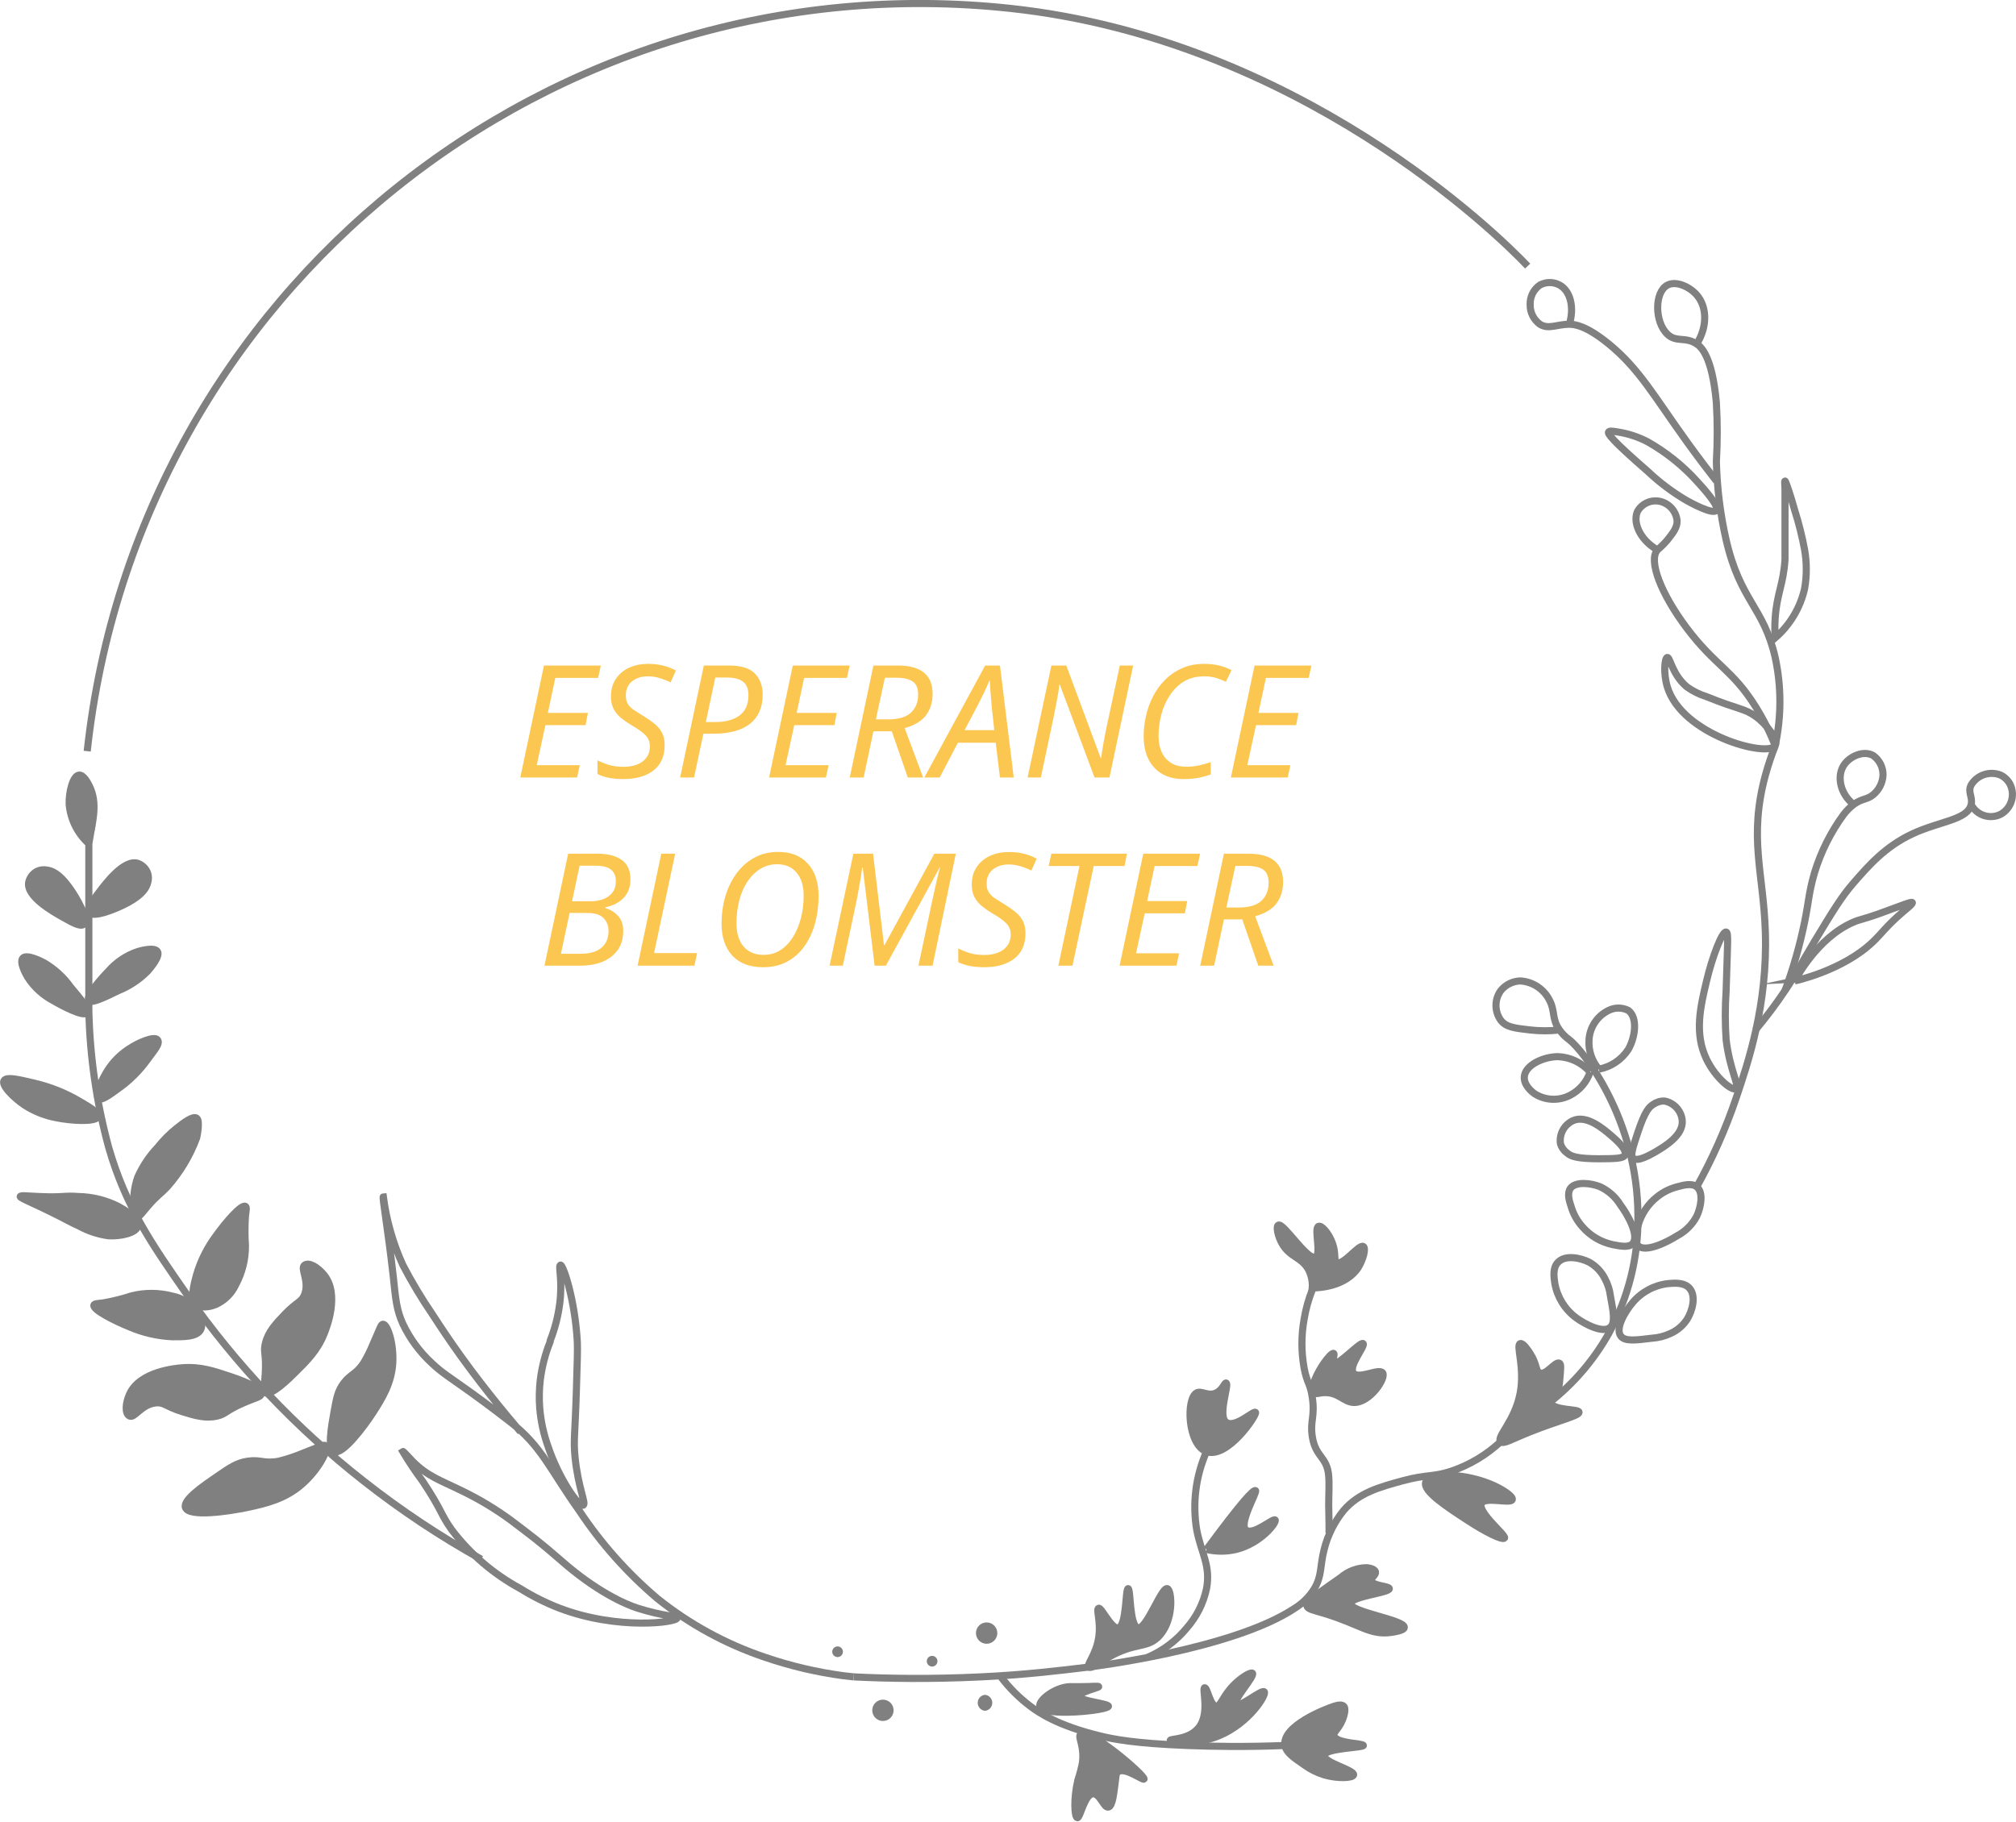
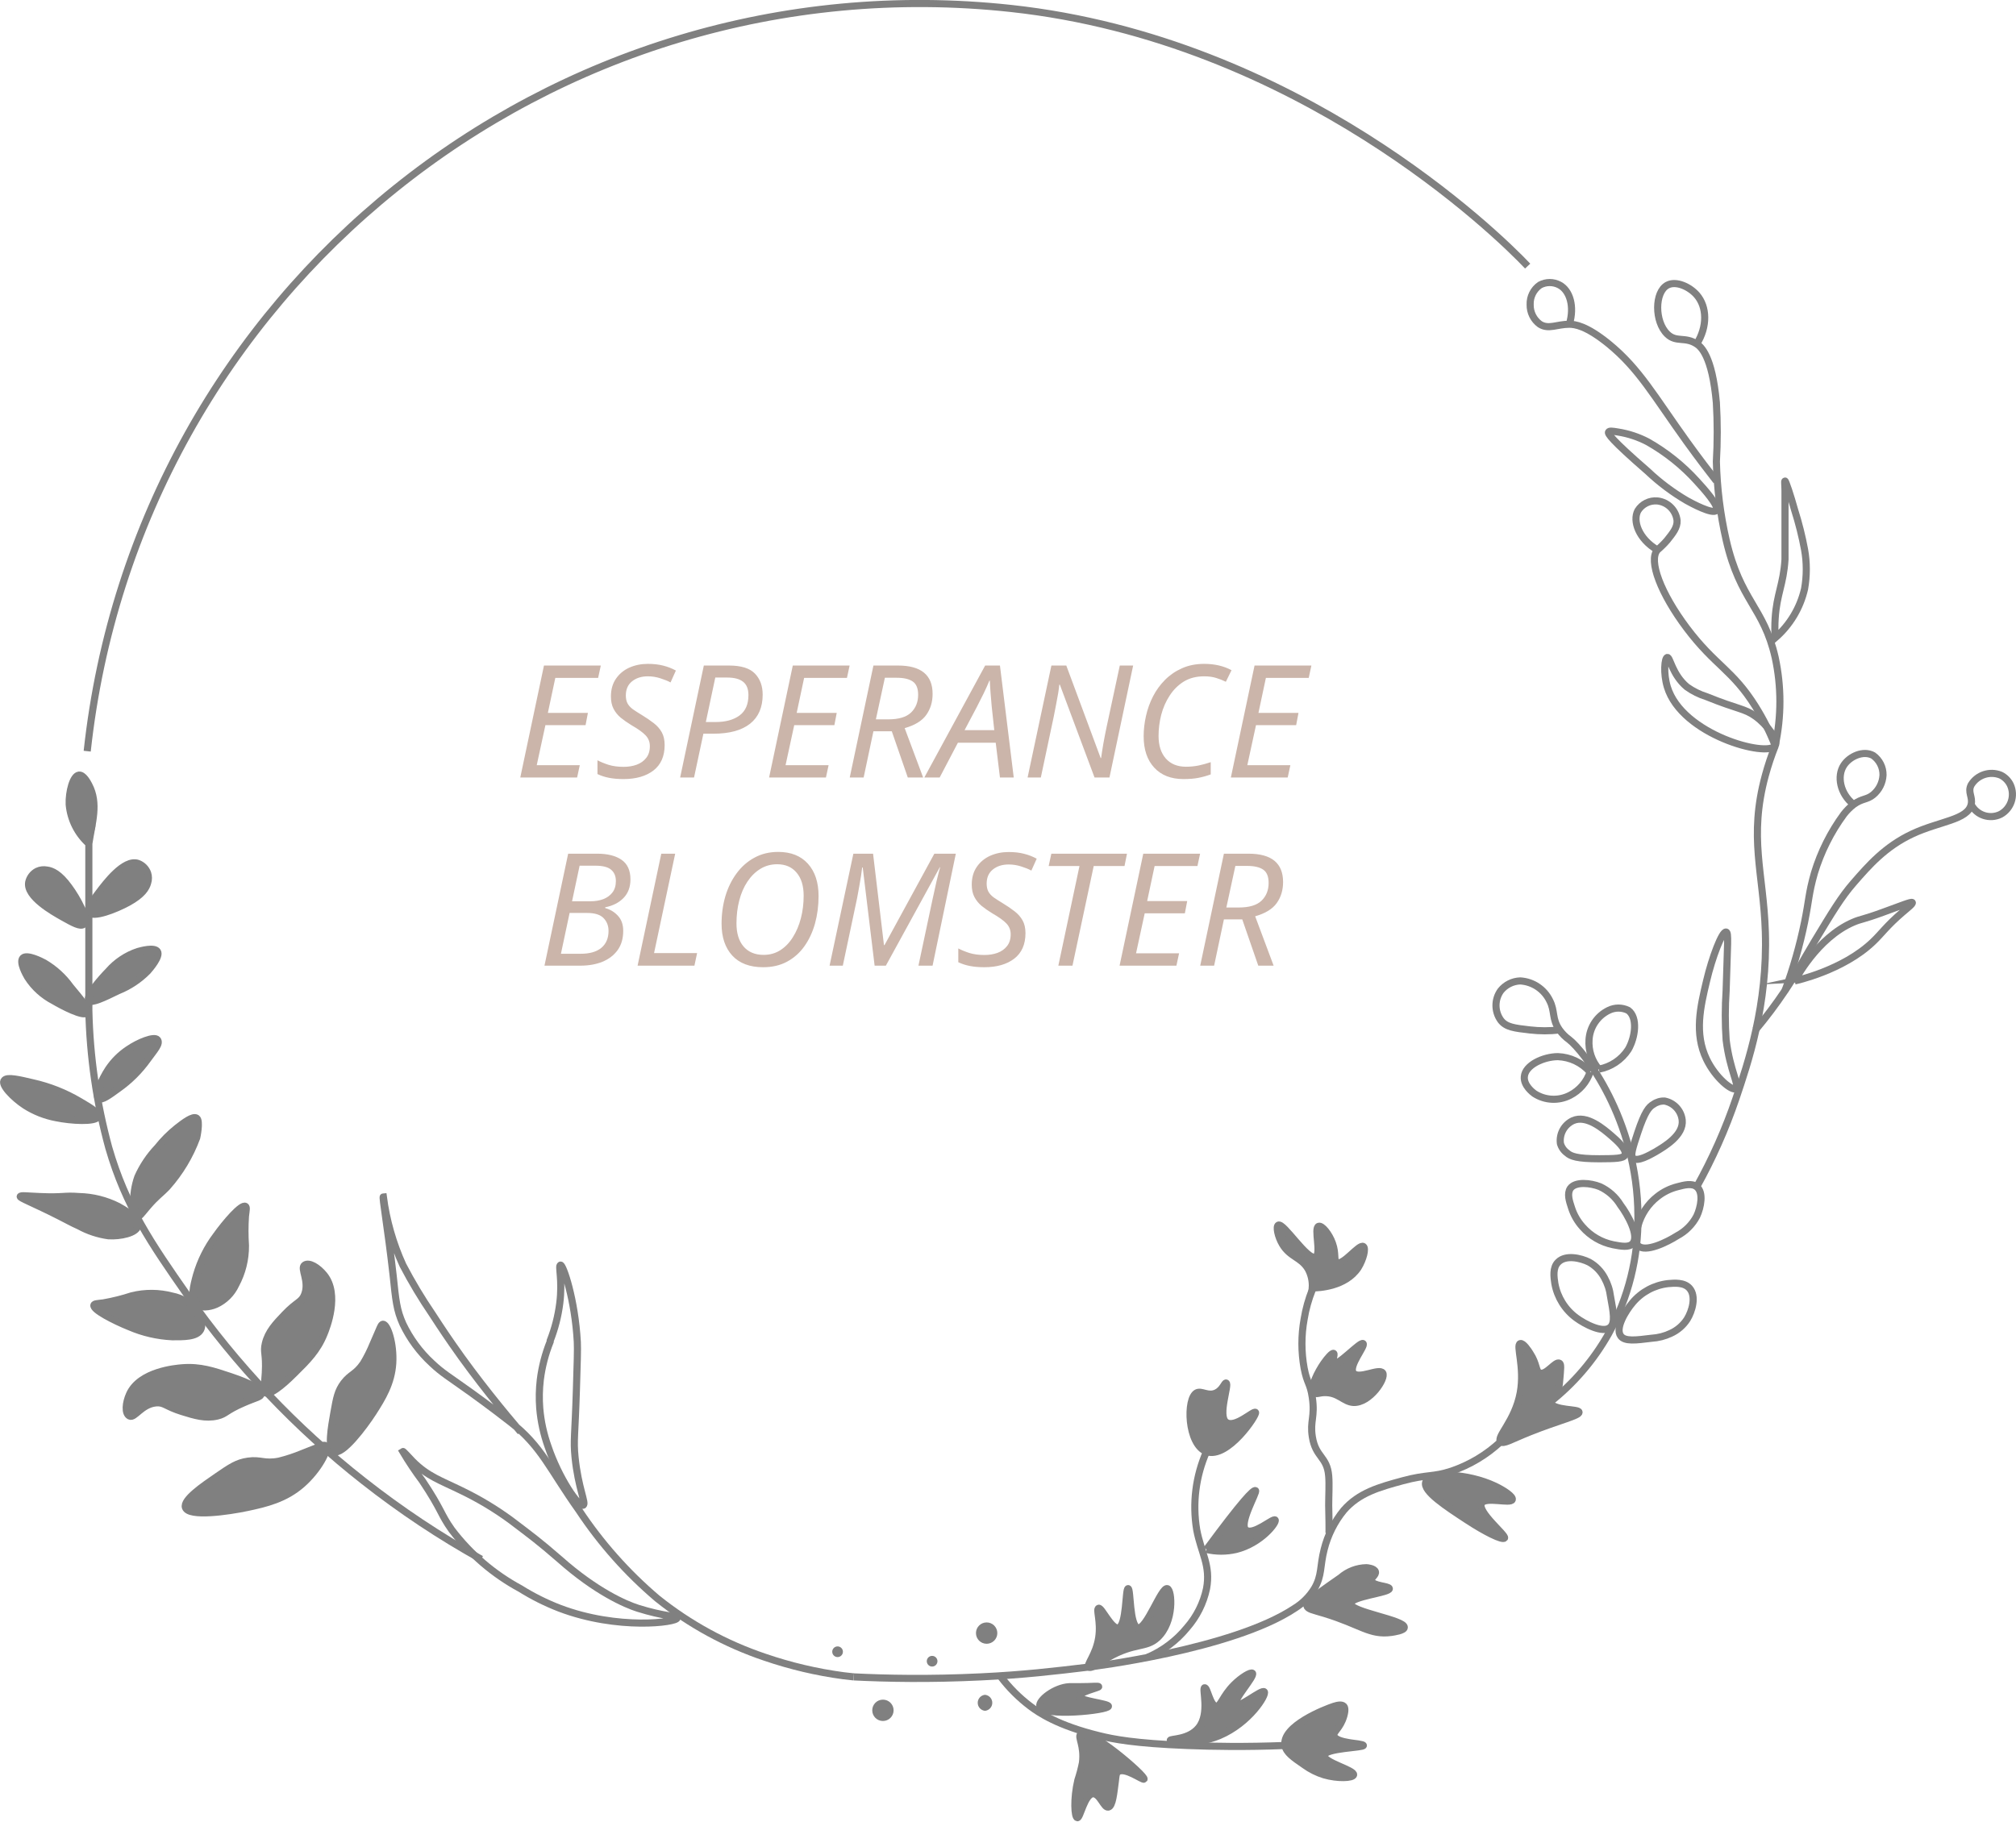
<svg xmlns="http://www.w3.org/2000/svg" width="283.2" height="255.95" viewBox="0 0 283.2 255.95">
  <defs>
    <style>
      .cls-1 {
        fill: none;
      }

      .cls-1, .cls-2 {
        stroke: gray;
        stroke-miterlimit: 10;
      }

      .cls-2, .cls-3 {
        fill: gray;
      }

      .cls-4 {
        font-size: 22.04px;
-         fill: #fcc751;
+         fill: #cbb5aa;
        font-family: Baskerville-Italic, Baskerville;
        font-style: italic;
      }

      .cls-5 {
        letter-spacing: -0.04em;
      }
    </style>
  </defs>
  <g id="Layer_2" data-name="Layer 2">
    <g>
      <path class="cls-1" d="M20.65,127.58A117.77,117.77,0,0,1,150.43,23.22C190.69,27.6,218.7,54.85,223,59.42" transform="translate(-8.4 -22.03)" />
      <path class="cls-1" d="M76,241.12a124.3,124.3,0,0,1-16.53-11,123,123,0,0,1-24.79-26.16c-5-7.16-8.62-12.42-11-20.66A80.17,80.17,0,0,1,20.88,164V140.58c.45-3,1.38-5.65,0-8.26-.18-.34-.76-1.44-1.38-1.38-.85.09-1.45,2.37-1.38,4.13a8.45,8.45,0,0,0,2.76,5.51" transform="translate(-8.4 -22.03)" />
      <path class="cls-2" d="M20.88,150.22c-.32-.49.41-1.47,1.38-2.75s3.56-4.75,5.5-4.13a2.28,2.28,0,0,1,1.38,1.37,2.24,2.24,0,0,1,0,1.38c-.19.69-.72,1.65-2.75,2.76C24.63,149.81,21.43,151.06,20.88,150.22Z" transform="translate(-8.4 -22.03)" />
      <path class="cls-2" d="M20.15,151.91c-.45.38-1.52-.22-2.91-1S12.07,148,12.43,146a2.3,2.3,0,0,1,1.19-1.55,2.22,2.22,0,0,1,1.36-.17c.71.09,1.73.5,3.09,2.37C19.25,148.24,20.91,151.25,20.15,151.91Z" transform="translate(-8.4 -22.03)" />
      <path class="cls-2" d="M20.88,162.62c-.48-.62,1.82-3.18,2.75-4.13a9.5,9.5,0,0,1,4.13-2.76c.37-.1,2.33-.67,2.76,0s-1.06,2.4-1.38,2.76A12.22,12.22,0,0,1,25,161.24C23,162.22,21.22,163.06,20.88,162.62Z" transform="translate(-8.4 -22.03)" />
      <path class="cls-2" d="M20.63,164.35c-.49.61-3.53-1-4.68-1.68a9.57,9.57,0,0,1-3.67-3.34c-.19-.33-1.21-2.1-.66-2.68s2.58.45,3,.68a12,12,0,0,1,3.66,3.34C19.74,162.42,21,163.91,20.63,164.35Z" transform="translate(-8.4 -22.03)" />
      <path class="cls-2" d="M22.26,176.39c-.56-.43.41-2.68,1.37-4.13a10,10,0,0,1,2.76-2.76c1.44-1,3.7-1.92,4.13-1.37s-.45,1.46-1.38,2.75A17.42,17.42,0,0,1,25,175C23.72,175.94,22.66,176.7,22.26,176.39Z" transform="translate(-8.4 -22.03)" />
      <path class="cls-2" d="M22.14,179c-.43.69-3.68.53-5.86.08a12.34,12.34,0,0,1-4.37-1.73c-1.65-1.08-3.51-3-2.88-3.56.45-.45,2.06-.07,4,.39a22.6,22.6,0,0,1,6.56,2.6C21.17,177.7,22.46,178.48,22.14,179Z" transform="translate(-8.4 -22.03)" />
      <path class="cls-2" d="M27.76,192.92c-.65-.16-.9-3,0-5.51a14.68,14.68,0,0,1,2.76-4.13,17.24,17.24,0,0,1,2.75-2.76c.89-.69,2.23-1.75,2.76-1.37s0,2.75,0,2.75h0a21.84,21.84,0,0,1-4.13,6.89c-1,1.05-1.48,1.26-2.76,2.75C28.29,192.54,28,193,27.76,192.92Z" transform="translate(-8.4 -22.03)" />
      <path class="cls-2" d="M27.76,194.3c.23-1.12-2.19-2.45-2.75-2.76a12.86,12.86,0,0,0-5.51-1.38c-2.13-.17-2.18.15-5.51,0-1.83-.07-2.7-.21-2.75,0s1.84.9,5.51,2.76c1.29.65,1.63.88,2.75,1.38a12,12,0,0,0,4.13,1.37C25.27,195.78,27.56,195.3,27.76,194.3Z" transform="translate(-8.4 -22.03)" />
      <path class="cls-2" d="M36,205.31c-.9-.78-.41-2.62,0-4.13a17.22,17.22,0,0,1,2.75-5.51c1.35-1.89,3.57-4.47,4.13-4.13.2.12.1.53,0,1.38a31.15,31.15,0,0,0,0,4.13,11.38,11.38,0,0,1-1.37,5.51,5.64,5.64,0,0,1-2.76,2.75C38.52,205.42,36.89,206.06,36,205.31Z" transform="translate(-8.4 -22.03)" />
      <path class="cls-2" d="M36.59,208.86c-.55,1.06-2.46,1-4,1a17.24,17.24,0,0,1-6-1.39c-2.15-.86-5.19-2.42-5-3.05.07-.22.49-.21,1.34-.32a29.25,29.25,0,0,0,4-1,11.44,11.44,0,0,1,5.68.05,5.64,5.64,0,0,1,3.32,2C36.1,206.41,37.11,207.85,36.59,208.86Z" transform="translate(-8.4 -22.03)" />
      <path class="cls-2" d="M45.67,217.71c-.35-.23-.1-.85,0-2.76.15-2.81-.3-2.86,0-4.13.39-1.66,1.47-2.79,2.75-4.13,1.69-1.77,2.33-1.65,2.76-2.75.74-1.92-.64-3.67,0-4.14s1.9.33,2.75,1.38c2.23,2.75.32,7.48,0,8.27-.94,2.34-2.32,3.71-4.13,5.5C49.11,215.64,46.48,218.25,45.67,217.71Z" transform="translate(-8.4 -22.03)" />
      <path class="cls-2" d="M45.08,217.91c0,.41-.72.48-2.46,1.24-2.59,1.12-2.44,1.55-3.7,1.85-1.67.39-3.16-.07-4.93-.62-2.33-.72-2.51-1.34-3.69-1.23-2.05.2-3,2.21-3.7,1.85s-.56-1.85,0-3.08c1.46-3.22,6.55-3.63,7.39-3.7,2.52-.2,4.36.42,6.78,1.23C41.69,215.76,45.2,216.94,45.08,217.91Z" transform="translate(-8.4 -22.03)" />
      <path class="cls-2" d="M55.31,226c-.91-.43-.37-3.43,0-5.51s.54-3,1.38-4.13c1-1.3,1.67-1.17,2.75-2.75a19.84,19.84,0,0,0,1.38-2.76c1-2.24,1.1-2.75,1.38-2.75.64,0,1.55,2.74,1.37,5.51s-1.46,4.88-2.75,6.88S56.5,226.53,55.31,226Z" transform="translate(-8.4 -22.03)" />
      <path class="cls-2" d="M34.45,233.85c-.36-1.07,2.46-3,4.41-4.34s2.84-1.95,4.38-2.17c1.79-.26,2.24.4,4.35,0a22.9,22.9,0,0,0,3.27-1.08c2.59-1,3.06-1.3,3.28-1.09.5.51-1,3.39-3.34,5.43s-5,2.69-7.66,3.25S34.92,235.23,34.45,233.85Z" transform="translate(-8.4 -22.03)" />
      <path class="cls-1" d="M128.31,257.65l-1.43-.16a57.61,57.61,0,0,1-11-2.59,49.24,49.24,0,0,1-15.15-8.27,59,59,0,0,1-11-12.39c-4.07-5.71-5.24-9-9.64-12.4-2.91-2.27-5.51-4.13-5.51-4.13-3.25-2.33-4-2.71-5.51-4.13A18.07,18.07,0,0,1,65,208.07c-.89-2-1-3.27-1.38-6.89-.78-6.87-1.55-11-1.37-11A33.59,33.59,0,0,0,65,199.8a68.48,68.48,0,0,0,4.13,6.89c.25.39,1.43,2.21,2.76,4.13,3.55,5.13,7.4,9.77,9.64,12.4" transform="translate(-8.4 -22.03)" />
      <path class="cls-1" d="M90.33,233.53c.45-.23-.71-2.39-1.15-6.76-.24-2.4,0-3.06.19-9.43.12-3.8.18-5.7.13-6.73-.32-6-2-10.89-2.36-10.82s.32,2.06-.11,5.39a21.86,21.86,0,0,1-1.34,5.23l0,.13a21.52,21.52,0,0,0-1.39,5.36,20.5,20.5,0,0,0-.08,4,21.2,21.2,0,0,0,1.18,5.41C86.89,229.73,89.7,233.84,90.33,233.53Z" transform="translate(-8.4 -22.03)" />
      <path class="cls-1" d="M103.51,249.39c0-.3-1.89-.24-5.5-1.38-1.74-.55-5.89-2.35-11-6.89-3-2.6-3.89-3.23-6.89-5.51a44,44,0,0,0-6.89-4.13c-2.89-1.42-4.77-2-6.88-4.13-.62-.63-1.3-1.44-1.38-1.38a46.74,46.74,0,0,0,2.76,4.13c2.77,4.15,2.53,4.65,4.13,6.89a30,30,0,0,0,9.64,8.26A32.22,32.22,0,0,0,87,248C95.2,251.12,103.47,250,103.51,249.39Z" transform="translate(-8.4 -22.03)" />
      <path class="cls-1" d="M257.77,126.81a29.27,29.27,0,0,0,0-12.4c-1.62-7.12-4.9-7.88-6.89-16.52a55.49,55.49,0,0,1-1.37-11,71,71,0,0,0,0-8.27c-.59-6.64-2.21-7.9-2.76-8.26-1.64-1.08-2.87-.16-4.13-1.38-1.82-1.75-1.8-5.92,0-6.88,1.22-.66,3.12.22,4.13,1.37,1.46,1.67,1.53,4.46,0,6.89" transform="translate(-8.4 -22.03)" />
      <path class="cls-1" d="M249.51,89.62c-.9-1.15-2.38-3.07-4.14-5.51-4.64-6.45-6.67-10.23-11-13.77-3.15-2.56-4.74-2.74-5.51-2.75-1.75,0-2.92.77-4.14,0a3.32,3.32,0,0,1-1.37-2.76,3.2,3.2,0,0,1,1.37-2.75,2.9,2.9,0,0,1,2.76,0c1.45.78,2.13,3,1.38,5.51" transform="translate(-8.4 -22.03)" />
      <path class="cls-1" d="M249.51,93.75c.45-.58-1.72-3-2.76-4.13a27.79,27.79,0,0,0-6.89-5.51,13.49,13.49,0,0,0-4.13-1.37c-.83-.14-1.25-.2-1.37,0s.31,1,5.5,5.51a30,30,0,0,0,5.51,4.13C246,92.73,249,94.36,249.51,93.75Z" transform="translate(-8.4 -22.03)" />
      <path class="cls-1" d="M257.77,111.66a21.18,21.18,0,0,1,0-2.76c.22-3.42,1.16-4.74,1.38-8.26V91c0-.81-.1-1.36,0-1.38s.78,2,1.37,4.13a46.07,46.07,0,0,1,1.38,5.51,15.79,15.79,0,0,1,0,5.51A13,13,0,0,1,257.77,111.66Z" transform="translate(-8.4 -22.03)" />
      <path class="cls-1" d="M257.77,126.81A32.68,32.68,0,0,0,255,121.3c-3.23-5.16-5.67-5.73-9.64-11-3.65-4.86-5.44-9.51-4.13-11a12.48,12.48,0,0,0,1.38-1.37c.79-1,1.43-1.77,1.38-2.76a3.11,3.11,0,0,0-2.76-2.75,2.92,2.92,0,0,0-2.75,1.37c-.77,1.45.14,4,2.75,5.51" transform="translate(-8.4 -22.03)" />
      <path class="cls-1" d="M257.77,126.81c.49-.78-1.18-3-2.76-4.13s-2.34-.92-6.88-2.76a9.65,9.65,0,0,1-2.76-1.37c-2.07-1.73-2.37-4.21-2.75-4.14s-.58,2.22,0,4.14C244.67,125.31,256.71,128.49,257.77,126.81Z" transform="translate(-8.4 -22.03)" />
      <path class="cls-1" d="M246.75,188.79a75.11,75.11,0,0,0,5.51-12.4c1.69-5,4.46-13.12,4.13-23.41-.26-8.3-2.38-13.23,0-22a38.34,38.34,0,0,1,1.38-4.13" transform="translate(-8.4 -22.03)" />
      <path class="cls-1" d="M252.26,175c-.58.35-2.88-1.53-4.13-4.13-1.75-3.62-.86-7.39,0-11,.78-3.31,2.18-7,2.75-6.88.36.08.19,1.6,0,8.26a50.64,50.64,0,0,0,0,6.89C251.4,172.43,252.82,174.68,252.26,175Z" transform="translate(-8.4 -22.03)" />
      <path class="cls-1" d="M255,166.75a63.36,63.36,0,0,0,4.14-5.51c1.75-2.61,2.25-3.77,4.13-6.89,2.53-4.19,3.79-6.29,5.51-8.26,2.14-2.46,4.44-5.1,8.26-6.89s7.77-1.95,8.26-4.13c.25-1.08-.53-1.71,0-2.75a3.38,3.38,0,0,1,4.14-1.38,2.94,2.94,0,0,1,1.37,1.38,3.2,3.2,0,0,1-1.37,4.13,3.1,3.1,0,0,1-4.14-1.38" transform="translate(-8.4 -22.03)" />
      <path class="cls-1" d="M259.15,161.24a66.7,66.7,0,0,0,2.75-9.64c.65-3.2.56-4,1.38-6.89a27.26,27.26,0,0,1,4.13-8.26,7.5,7.5,0,0,1,1.38-1.38c1.22-.89,1.85-.63,2.75-1.37a3.84,3.84,0,0,0,1.38-2.76,3.31,3.31,0,0,0-1.38-2.75c-1.39-.77-3.32.12-4.13,1.37-1,1.53-.53,4,1.38,5.51" transform="translate(-8.4 -22.03)" />
      <path class="cls-1" d="M260.52,159.86s6.75-1.43,11-5.51c1.23-1.17,1.89-2.21,4.13-4.13.76-.65,1.48-1.2,1.38-1.37s-1.62.46-4.13,1.37c-2.87,1.05-3.05.92-4.13,1.38C263.58,153.81,260.53,159.86,260.52,159.86Z" transform="translate(-8.4 -22.03)" />
      <path class="cls-1" d="M226.09,219.09a32.67,32.67,0,0,0,8.27-9.64,33.29,33.29,0,0,0,4.13-16.53c0-13.65-7.75-23.36-9.64-24.79a6,6,0,0,1-1.38-1.38c-1.11-1.58-.59-2.61-1.38-4.13a4.92,4.92,0,0,0-4.13-2.76,3.68,3.68,0,0,0-2.75,1.38,3.56,3.56,0,0,0,0,4.13c.75,1,1.94,1.13,4.13,1.38a18.07,18.07,0,0,0,4.13,0" transform="translate(-8.4 -22.03)" />
      <path class="cls-1" d="M233,172.26a5.72,5.72,0,0,1-1.38-4.13,4.91,4.91,0,0,1,2.76-4.13,3.08,3.08,0,0,1,2.75,0c1.36,1,1,3.77,0,5.5a6.31,6.31,0,0,1-4.13,2.76" transform="translate(-8.4 -22.03)" />
      <path class="cls-1" d="M231.78,172.63a5.72,5.72,0,0,1-2.84,3.31,5,5,0,0,1-5-.25c-.23-.17-1.51-1.13-1.41-2.36.12-1.66,2.71-2.82,4.72-2.83a6.32,6.32,0,0,1,4.49,2.13" transform="translate(-8.4 -22.03)" />
      <path class="cls-1" d="M237.8,184.77c-.4-.35-.05-1.43.66-3.58,1-3,1.59-3.64,2.22-4a2.52,2.52,0,0,1,1.56-.45,3.08,3.08,0,0,1,2.47,2.68c.22,2.12-2.47,3.7-3.79,4.48C240.19,184.3,238.43,185.34,237.8,184.77Z" transform="translate(-8.4 -22.03)" />
      <path class="cls-1" d="M236.66,184.33c-.21.49-1.34.51-3.6.52-3.15,0-4-.34-4.53-.82a2.46,2.46,0,0,1-.93-1.33,3.09,3.09,0,0,1,1.75-3.2c1.94-.88,4.3,1.16,5.46,2.16C235.45,182.22,237,183.55,236.66,184.33Z" transform="translate(-8.4 -22.03)" />
      <path class="cls-1" d="M238.49,194.3a7.81,7.81,0,0,1,2.75-4.14,7.47,7.47,0,0,1,2.76-1.37c1-.27,2.08-.54,2.75,0,1,.79.58,2.9,0,4.13a6.55,6.55,0,0,1-2.75,2.75c-1.39.89-4.49,2.43-5.51,1.38C237.93,196.48,238.21,195.36,238.49,194.3Z" transform="translate(-8.4 -22.03)" />
      <path class="cls-1" d="M235,196.93a7.8,7.8,0,0,1-4.29-2.5,7.33,7.33,0,0,1-1.54-2.67c-.33-1-.66-2-.17-2.75.73-1,2.86-.75,4.13-.25a6.64,6.64,0,0,1,2.91,2.59c1,1.33,2.69,4.33,1.71,5.42C237.23,197.36,236.09,197.14,235,196.93Z" transform="translate(-8.4 -22.03)" />
      <path class="cls-1" d="M234.6,208.54c-1,.9-3.59-.46-4.78-1.34a7.68,7.68,0,0,1-3-4.82c-.14-.91-.33-2.23.46-3,1.06-1.09,3.2-.58,4.36,0a5.46,5.46,0,0,1,2.15,2.2,7.2,7.2,0,0,1,.85,2.62C235.05,206.41,235.33,207.91,234.6,208.54Z" transform="translate(-8.4 -22.03)" />
      <path class="cls-1" d="M236.08,209.76c-.83-1.11.69-3.55,1.65-4.68a7.63,7.63,0,0,1,5-2.69c.91-.08,2.25-.19,3,.65,1,1.13.37,3.23-.32,4.35a5.4,5.4,0,0,1-2.33,2,7.31,7.31,0,0,1-2.67.68C238.17,210.35,236.66,210.54,236.08,209.76Z" transform="translate(-8.4 -22.03)" />
      <path class="cls-1" d="M128.31,257.65c4.59.23,10.71.35,17.9,0,6-.29,10.35-.8,15.15-1.38,0,0,20.16-2.43,28.92-8.26a8.46,8.46,0,0,0,2.76-2.76c1.09-1.85.76-3.13,1.37-5.5a14.08,14.08,0,0,1,2.76-5.51c2.15-2.47,5-3.25,8.26-4.14,3.46-.94,4.23-.49,6.89-1.37a19.19,19.19,0,0,0,6.89-4.13" transform="translate(-8.4 -22.03)" />
      <path class="cls-1" d="M195.05,237.68c.12-.21,0-3.11,0-4.13,0-1.38.1-2.93,0-4.13-.22-2.75-1.84-2.59-2.3-5.51-.35-2.24.4-2.75,0-5.51-.3-2.05-.73-1.92-1.15-4.13a19.22,19.22,0,0,1,0-6.89,19.49,19.49,0,0,1,1.15-4.13" transform="translate(-8.4 -22.03)" />
      <path class="cls-1" d="M149,257.65a21.29,21.29,0,0,0,4.14,4.13c1.19.9,3.87,2.72,9.64,4.13,2,.5,5,1.09,12.39,1.38,3.52.14,8.21.22,13.78,0" transform="translate(-8.4 -22.03)" />
      <path class="cls-1" d="M169.62,254.9a14.46,14.46,0,0,0,5.51-4.14,12.21,12.21,0,0,0,2.76-5.51c.61-3.26-.76-5-1.38-8.26a19.35,19.35,0,0,1,1.38-11" transform="translate(-8.4 -22.03)" />
      <path class="cls-2" d="M177.89,226c-2.7-1-2.88-7.5-1.38-8.26.69-.35,1.61.56,2.75,0,.93-.45,1.16-1.45,1.38-1.38.48.15-1.24,4.6,0,5.51s3.88-1.69,4.13-1.38S180.84,227.05,177.89,226Z" transform="translate(-8.4 -22.03)" />
      <path class="cls-2" d="M177.89,239.75c5-6.79,6.61-8.45,6.88-8.27s-2.38,4.62-1.37,5.51,3.88-1.71,4.13-1.38-2,3.28-5.51,4.14a9.12,9.12,0,0,1-4.13,0" transform="translate(-8.4 -22.03)" />
      <path class="cls-2" d="M161.36,256.27c-.37-.34,1-1.69,1.38-4.13.35-2.29-.41-4,0-4.13s1.8,3,2.75,2.75c1.19-.24,1-5.5,1.38-5.51s.16,5.24,1.38,5.51,3.3-5.75,4.13-5.51c.67.21,1,4.67-1.38,6.89-1.66,1.53-3.17.64-6.89,2.76C162.67,255.72,161.67,256.55,161.36,256.27Z" transform="translate(-8.4 -22.03)" />
      <path class="cls-2" d="M172.79,266.57c0-.25,2.61-.05,4-1.78,1.61-2,.44-5.54.83-5.61s.75,2.55,1.64,2.6c.66,0,.88-1.4,2.47-3,1.06-1.07,2.39-1.85,2.61-1.64.39.39-2.83,3.85-2.34,4.39s3.64-2.16,4-1.78-2.08,4.37-6.32,6.16C176.22,267.34,172.82,266.84,172.79,266.57Z" transform="translate(-8.4 -22.03)" />
      <path class="cls-2" d="M188.91,267.29c-.47-2.74,5.68-5.12,6.88-5.51.55-.17,1.1-.28,1.38,0,.07.08.3.35,0,1.38-.51,1.75-1.51,2.16-1.38,2.75.25,1.12,4.13,1.06,4.13,1.38s-5.35.37-5.51,1.38,4.29,2.06,4.14,2.75c-.11.47-2.27.55-4.14,0a9.42,9.42,0,0,1-2.75-1.37C190.05,268.94,189.08,268.28,188.91,267.29Z" transform="translate(-8.4 -22.03)" />
      <path class="cls-2" d="M154.47,261.78c-.21-.84,2.11-2.64,4.14-2.75.28,0,.37,0,1.37,0,1.86,0,2.73-.14,2.76,0s-2.77.75-2.76,1.37,4.15,1,4.13,1.38C164.1,262.36,154.87,263.33,154.47,261.78Z" transform="translate(-8.4 -22.03)" />
      <path class="cls-2" d="M192.74,203a4.87,4.87,0,0,0-.59-2.69c-1-1.66-2.49-1.62-3.59-3.44-.67-1.12-.92-2.5-.59-2.69.71-.41,4.06,5,5.22,4.49.9-.43-.27-4.09.45-4.33.45-.16,1.47,1.06,1.94,2.39.54,1.5.13,2.43.6,2.69.92.49,3.13-2.62,3.74-2.24.38.24,0,1.81-.75,3C197.41,202.8,193.74,203,192.74,203Z" transform="translate(-8.4 -22.03)" />
      <path class="cls-2" d="M193,217.71c-.68-.64.58-3,1.37-4.13.51-.73,1.17-1.49,1.38-1.38s-.28,1.16,0,1.38c.58.43,3.75-3.07,4.13-2.76s-2.11,3.15-1.37,4.13,3.64-.74,4.13,0-1.84,4.27-4.13,4.14c-1.4-.09-2.11-1.47-4.14-1.38C193.65,217.74,193.3,218,193,217.71Z" transform="translate(-8.4 -22.03)" />
      <path class="cls-2" d="M196.72,243.71a5.67,5.67,0,0,1,3.63-1.4c.13,0,1.12.1,1.26.56s-.64.81-.56,1.26c.14.76,2.48.74,2.52,1.12.05.58-5.39,1.09-5.45,2.1-.07,1.2,7.65,2.29,7.55,3.35,0,.44-1.46.65-1.81.7-3.05.43-4.33-1.11-9.38-2.65-1.68-.51-2.39-.6-2.51-1.11C191.88,247.28,192.11,246.9,196.72,243.71Z" transform="translate(-8.4 -22.03)" />
      <path class="cls-2" d="M219.21,224.6c-.65-.68,2-2.84,2.75-6.89.65-3.63-.64-6.69,0-6.89.4-.13,1.15,1,1.38,1.38,1,1.52.76,2.53,1.37,2.75.93.35,2.18-1.7,2.76-1.37.25.14.19.64,0,2.75s-1.57,2.41-1.38,2.76c.7,1.21,4.07.87,4.13,1.37s-2.83,1.14-6.88,2.76C220.61,224.31,219.59,225,219.21,224.6Z" transform="translate(-8.4 -22.03)" />
      <path class="cls-2" d="M208.68,230.3c-.42,1.25,2.89,3.41,5.94,5.4,2.37,1.55,4.86,2.81,5.13,2.44s-3.88-3.66-3.24-4.87c.54-1,4.11.12,4.33-.53.13-.41-1.11-1.27-2.43-1.9C214.51,229,209.16,228.85,208.68,230.3Z" transform="translate(-8.4 -22.03)" />
      <path class="cls-2" d="M160.2,265.72c-.43.4.56,1.57.26,4a20.82,20.82,0,0,1-.65,2.46c-.62,2.61-.47,5.19-.07,5.26s1-3.32,2.21-3.37c1,0,1.52,2,2.14,1.88s.77-2,1-3.7c.09-.76.09-1,.32-1.23.94-.8,3.53,1.2,3.7,1C169.4,271.61,161.34,264.67,160.2,265.72Z" transform="translate(-8.4 -22.03)" />
      <path class="cls-3" d="M147,253a1.5,1.5,0,0,0,0-3,1.5,1.5,0,0,0,0,3Z" transform="translate(-8.4 -22.03)" />
      <path class="cls-3" d="M132.43,263.85a1.5,1.5,0,0,0,0-3,1.5,1.5,0,0,0,0,3Z" transform="translate(-8.4 -22.03)" />
      <path class="cls-3" d="M126.06,254.87a.75.75,0,0,0,0-1.5.75.75,0,0,0,0,1.5Z" transform="translate(-8.4 -22.03)" />
      <path class="cls-3" d="M139.34,256.2a.75.75,0,0,0,0-1.5.75.75,0,0,0,0,1.5Z" transform="translate(-8.4 -22.03)" />
      <path class="cls-3" d="M146.77,262.42a1.13,1.13,0,0,0,0-2.25,1.13,1.13,0,0,0,0,2.25Z" transform="translate(-8.4 -22.03)" />
      <path class="cls-3" d="M20.74,134.16a1.81,1.81,0,0,0,.51-1.28,1.66,1.66,0,0,0-.44-1.06,1.5,1.5,0,0,0-2.56,1.06,29,29,0,0,0,.55,4.83l-.06-.4a5,5,0,0,1,.06.77,1.5,1.5,0,0,0,1.5,1.5,1.54,1.54,0,0,0,1.5-1.5,12,12,0,0,0-.22-1.89c-.09-.55-.18-1.11-.26-1.66l.06.4a12.83,12.83,0,0,1-.13-2.05h-3v.06l.06-.4.31-.5a1.59,1.59,0,0,0-.44,1.06,1.5,1.5,0,0,0,.44,1.06,1.52,1.52,0,0,0,2.12,0Z" transform="translate(-8.4 -22.03)" />
    </g>
    <text class="cls-4" transform="translate(72.18 109.25)">ESPERANCE <tspan x="3.4" y="26.44">B</tspan>
      <tspan class="cls-5" x="16.48" y="26.44">L</tspan>
      <tspan x="27.59" y="26.44">OMSTER</tspan>
    </text>
  </g>
</svg>
